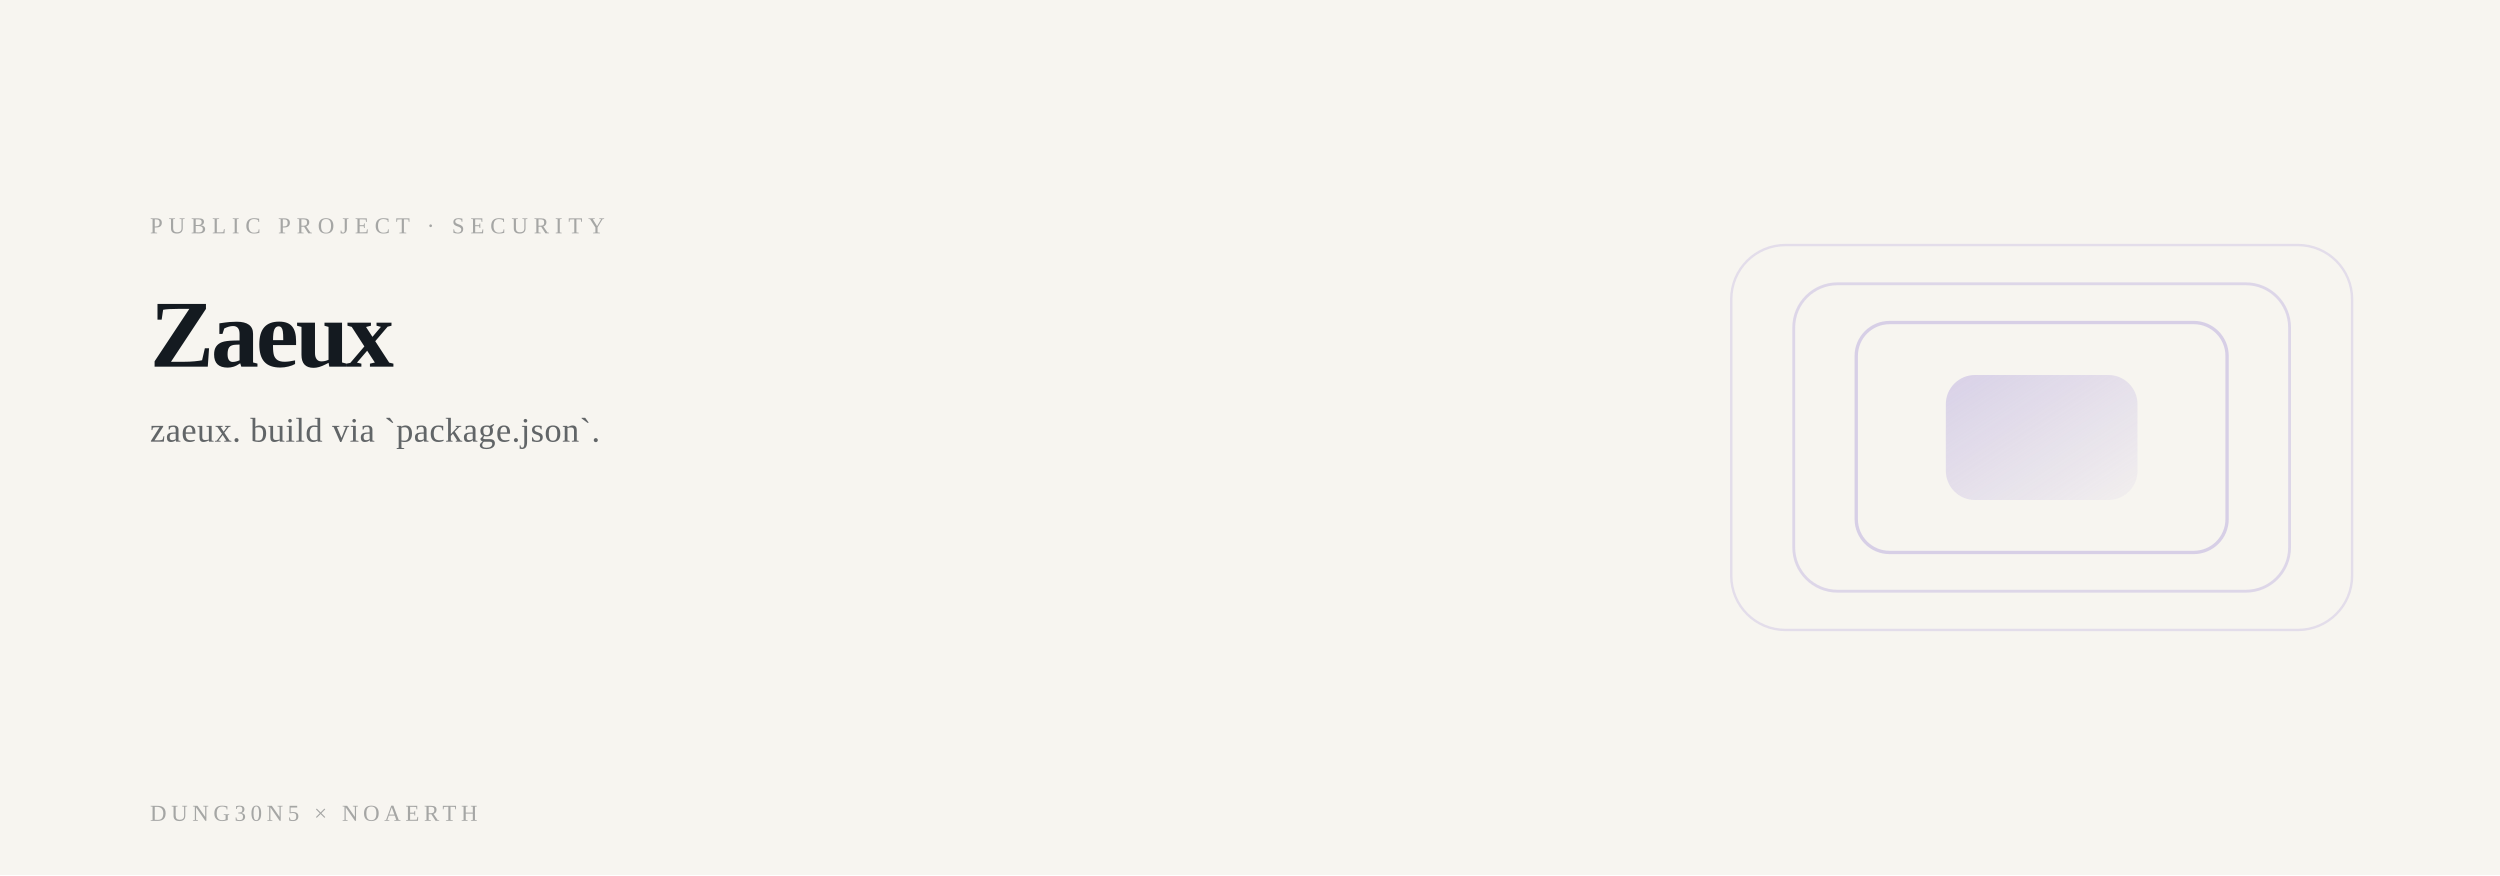
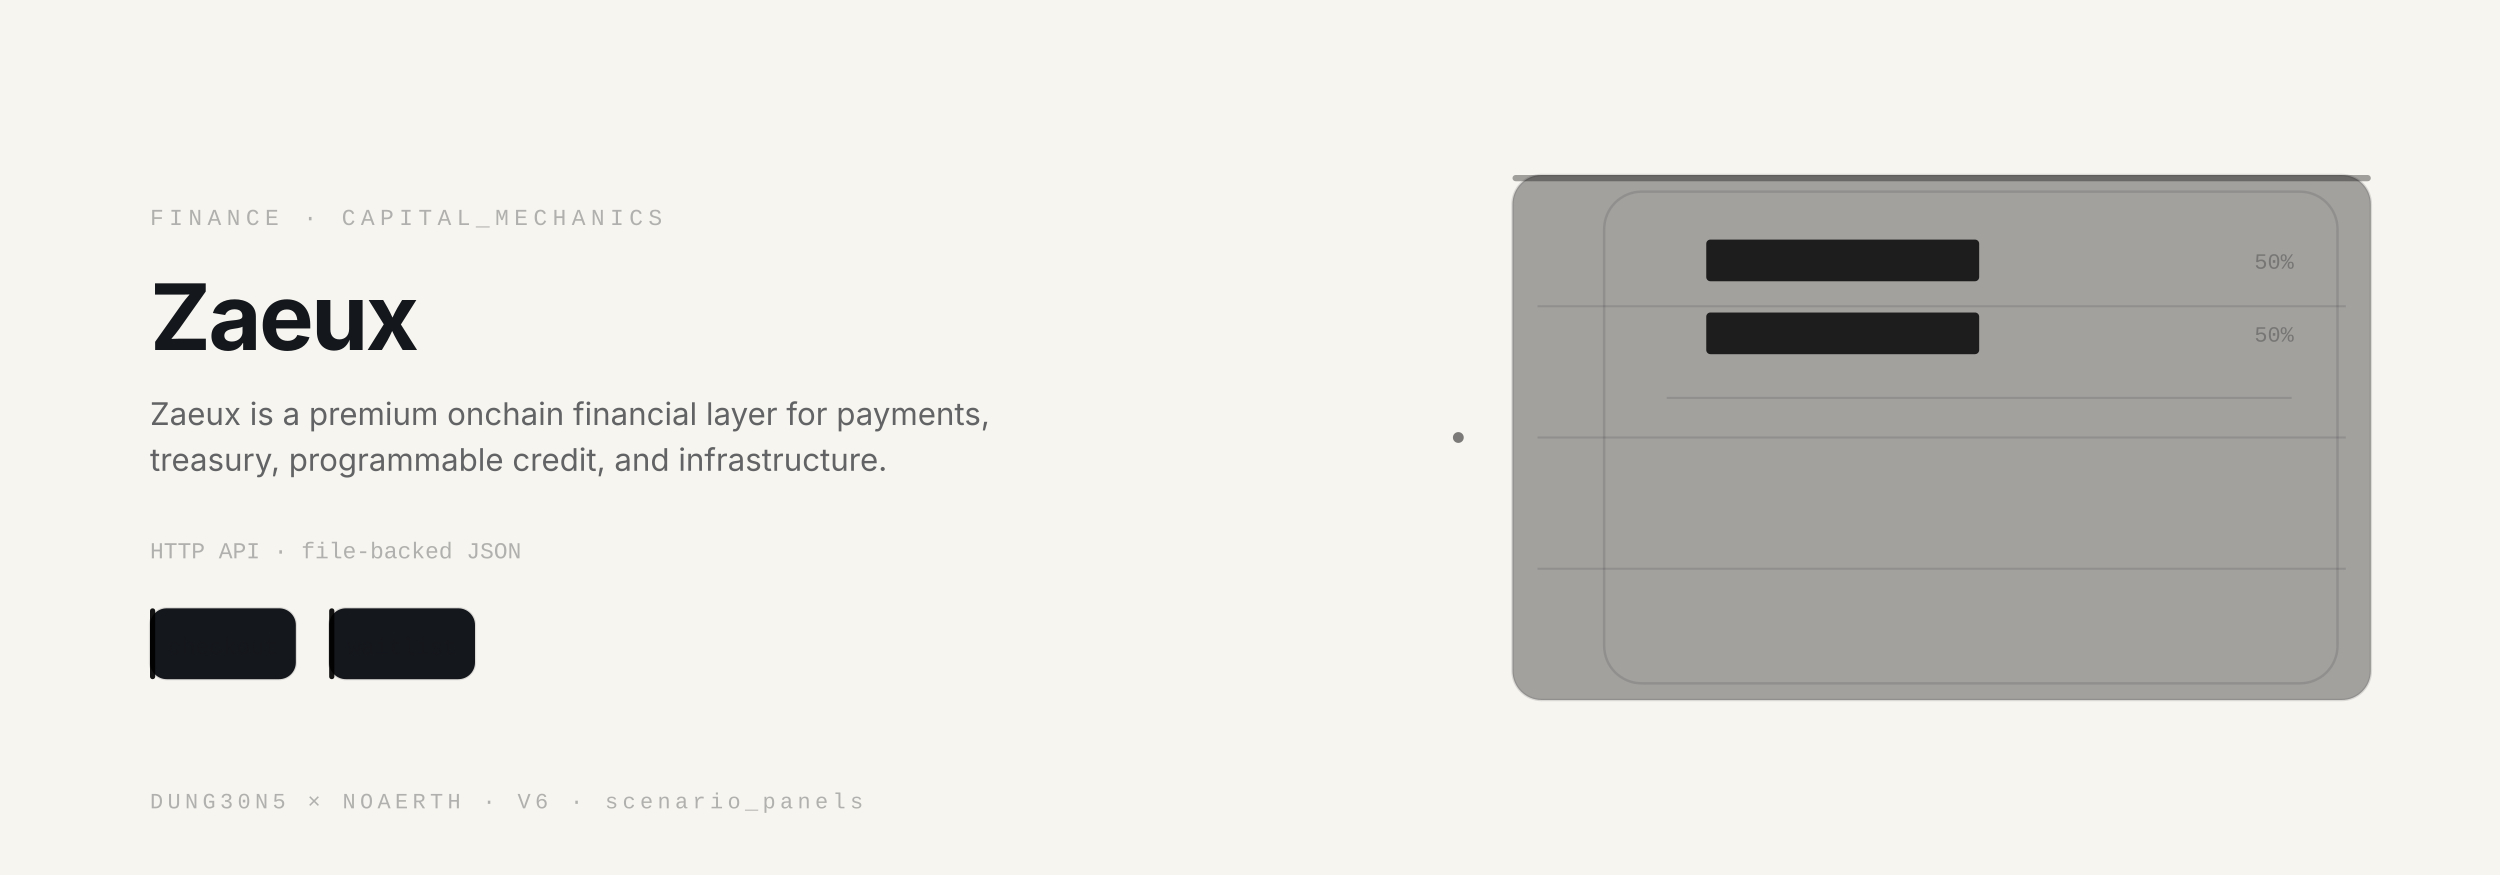
- <svg xmlns="http://www.w3.org/2000/svg" viewBox="0 0 1200 420" width="1200" height="420" role="img" aria-label="Zaeux: gated channels passing through a sealed boundary. Motion depicts records cross a trust boundary, get validated, and are held or rejected.">
-   <defs>
-     <linearGradient id="hero-zaeux-light-a" x1="0" y1="0" x2="1" y2="1">
-       <stop offset="0" stop-color="#9d8bd6" stop-opacity="0.85" />
-       <stop offset="1" stop-color="#9d8bd6" stop-opacity="0.15" />
-     </linearGradient>
-   </defs>
+ <svg xmlns="http://www.w3.org/2000/svg" viewBox="0 0 1200 420" width="1200" height="420" role="img" aria-label="Zaeux: value enters, allocates across positions, and settles">
  <rect width="1200" height="420" fill="#f7f5f0" />
-   <rect x="891" y="154.82" width="178" height="110.36" rx="16" fill="none" stroke="#9d8bd6" stroke-width="1.60" opacity="0.36" />
-   <rect x="861" y="136.22" width="238" height="147.56" rx="21" fill="none" stroke="#9d8bd6" stroke-width="1.38" opacity="0.29" />
-   <rect x="831" y="117.62" width="298" height="184.76" rx="26" fill="none" stroke="#9d8bd6" stroke-width="1.16" opacity="0.23" />
-   <rect x="934" y="180" width="92" height="60" rx="14" fill="url(#hero-zaeux-light-a)" opacity="0.40" />
-   <text x="72" y="112" fill="#141a205c" font-size="11" letter-spacing="2.8">PUBLIC PROJECT · SECURITY</text>
-   <text x="72" y="176" fill="#141a20" font-size="46" font-weight="660" letter-spacing="-1.4">Zaeux</text>
-   <text x="72" y="212" fill="#141a20a8" font-size="16.5" letter-spacing="0.2">zaeux. build via `package.json`.</text>
-   <rect x="72" y="266" width="106" height="40" rx="9" fill="#141a20" fill-opacity="0.05" stroke="#f4efe424" stroke-width="1.1" opacity="0">
-     <animate attributeName="opacity" from="0" to="1" dur="0.5s" begin="0.50s" fill="freeze" />
-   </rect>
-   <rect x="72" y="266" width="2.5" height="40" rx="1.2" fill="#9d8bd6" opacity="0">
-     <animate attributeName="opacity" from="0" to="0.9" dur="0.5s" begin="0.50s" fill="freeze" />
-   </rect>
-   <text x="125" y="291" fill="#141a20" font-size="11.5" text-anchor="middle" font-family="ui-monospace,SFMono-Regular,Menlo,monospace" opacity="0">request<animate attributeName="opacity" from="0" to="1" dur="0.5s" begin="0.65s" fill="freeze" />
-   </text>
-   <rect x="194" y="266" width="106" height="40" rx="9" fill="#141a20" fill-opacity="0.05" stroke="#f4efe424" stroke-width="1.1" opacity="0">
-     <animate attributeName="opacity" from="0" to="1" dur="0.5s" begin="1.00s" fill="freeze" />
-   </rect>
-   <rect x="194" y="266" width="2.5" height="40" rx="1.2" fill="#9d8bd6" opacity="0">
-     <animate attributeName="opacity" from="0" to="0.9" dur="0.5s" begin="1.00s" fill="freeze" />
-   </rect>
-   <text x="247" y="291" fill="#141a20" font-size="11.5" text-anchor="middle" font-family="ui-monospace,SFMono-Regular,Menlo,monospace" opacity="0">authenticate<animate attributeName="opacity" from="0" to="1" dur="0.5s" begin="1.15s" fill="freeze" />
-   </text>
-   <rect x="316" y="266" width="106" height="40" rx="9" fill="#141a20" fill-opacity="0.05" stroke="#f4efe424" stroke-width="1.1" opacity="0">
-     <animate attributeName="opacity" from="0" to="1" dur="0.5s" begin="1.50s" fill="freeze" />
-   </rect>
-   <rect x="316" y="266" width="2.5" height="40" rx="1.2" fill="#9d8bd6" opacity="0">
-     <animate attributeName="opacity" from="0" to="0.9" dur="0.5s" begin="1.50s" fill="freeze" />
-   </rect>
-   <text x="369" y="291" fill="#141a20" font-size="11.5" text-anchor="middle" font-family="ui-monospace,SFMono-Regular,Menlo,monospace" opacity="0">authorise<animate attributeName="opacity" from="0" to="1" dur="0.5s" begin="1.65s" fill="freeze" />
-   </text>
-   <rect x="438" y="266" width="106" height="40" rx="9" fill="#141a20" fill-opacity="0.05" stroke="#f4efe424" stroke-width="1.1" opacity="0">
-     <animate attributeName="opacity" from="0" to="1" dur="0.5s" begin="2.00s" fill="freeze" />
-   </rect>
-   <rect x="438" y="266" width="2.5" height="40" rx="1.2" fill="#e7c27a" opacity="0">
-     <animate attributeName="opacity" from="0" to="0.9" dur="0.5s" begin="2.00s" fill="freeze" />
-   </rect>
-   <text x="491" y="291" fill="#141a20" font-size="11.5" text-anchor="middle" font-family="ui-monospace,SFMono-Regular,Menlo,monospace" opacity="0">record<animate attributeName="opacity" from="0" to="1" dur="0.5s" begin="2.15s" fill="freeze" />
-   </text>
-   <rect x="560" y="266" width="106" height="40" rx="9" fill="#141a20" fill-opacity="0.05" stroke="#f4efe424" stroke-width="1.1" opacity="0">
-     <animate attributeName="opacity" from="0" to="1" dur="0.5s" begin="2.50s" fill="freeze" />
-   </rect>
-   <rect x="560" y="266" width="2.5" height="40" rx="1.2" fill="#e0796b" opacity="0">
-     <animate attributeName="opacity" from="0" to="0.9" dur="0.5s" begin="2.50s" fill="freeze" />
-   </rect>
-   <text x="613" y="291" fill="#141a20" font-size="11.5" text-anchor="middle" font-family="ui-monospace,SFMono-Regular,Menlo,monospace" opacity="0">reject<animate attributeName="opacity" from="0" to="1" dur="0.5s" begin="2.65s" fill="freeze" />
-   </text>
-   <text x="72" y="394" fill="#141a205c" font-size="11" letter-spacing="2.2">DUNG30N5 × NOAERTH</text>
+   <text x="72" y="108" font-family="ui-monospace, SFMono-Regular, Menlo, Monaco, Consolas, 'Liberation Mono', monospace" font-size="11" letter-spacing="2.6" fill="#14171c4f">FINANCE · CAPITAL_MECHANICS</text>
+   <text x="72" y="168" font-family="-apple-system, BlinkMacSystemFont, 'Segoe UI', Inter, Helvetica, Arial, sans-serif" font-size="44" font-weight="660" letter-spacing="-1.2" fill="#14171c">Zaeux</text>
+   <text x="72" y="204" font-family="-apple-system, BlinkMacSystemFont, 'Segoe UI', Inter, Helvetica, Arial, sans-serif" font-size="15" fill="#14171ca8">Zaeux is a premium onchain financial layer for payments,</text>
+   <text x="72" y="226" font-family="-apple-system, BlinkMacSystemFont, 'Segoe UI', Inter, Helvetica, Arial, sans-serif" font-size="15" fill="#14171ca8">treasury, programmable credit, and infrastructure.</text>
+   <text x="72" y="268" font-family="ui-monospace, SFMono-Regular, Menlo, Monaco, Consolas, 'Liberation Mono', monospace" font-size="11" fill="#14171c4f">HTTP API · file-backed JSON</text>
+   <rect x="72.0" y="292.0" width="70.0" height="34.0" rx="8" fill="#14171c" stroke="#14171c1f" stroke-width="1.1" />
+   <rect x="72.0" y="292.0" width="2.5" height="34.0" rx="1.2" fill="amber" opacity="0.92" />
+   <text x="107.0" y="314" font-family="ui-monospace, SFMono-Regular, Menlo, Monaco, Consolas, 'Liberation Mono', monospace" font-size="11" fill="#14171c" fill-opacity="0.82" text-anchor="middle">checkout</text>
+   <rect x="158.0" y="292.0" width="70.0" height="34.0" rx="8" fill="#14171c" stroke="#14171c1f" stroke-width="1.1" />
+   <rect x="158.0" y="292.0" width="2.5" height="34.0" rx="1.2" fill="mint" opacity="0.92" />
+   <text x="193.0" y="314" font-family="ui-monospace, SFMono-Regular, Menlo, Monaco, Consolas, 'Liberation Mono', monospace" font-size="11" fill="#14171c" fill-opacity="0.82" text-anchor="middle">waitlist</text>
+   <rect x="726.0" y="84.0" width="412.0" height="252.0" rx="14" fill="amber" fill-opacity="0.34" />
+   <line x1="740.0" y1="85.0" x2="1124.0" y2="85.0" stroke="amber" stroke-width="1.6" opacity="0.4" />
+   <rect x="726.0" y="84.0" width="412.0" height="252.0" rx="14" fill="none" stroke="#14171c1f" stroke-width="1.2" />
+   <line x1="738.0" y1="147.0" x2="1126.0" y2="147.0" stroke="#14171c1f" stroke-width="1" />
+   <line x1="738.0" y1="210.0" x2="1126.0" y2="210.0" stroke="#14171c1f" stroke-width="1" />
+   <line x1="738.0" y1="273.0" x2="1126.0" y2="273.0" stroke="#14171c1f" stroke-width="1" />
+   <rect x="726.0" y="84.0" width="412.0" height="3" rx="1.5" fill="amber" opacity="0.35" />
+   <path d="M1094.0 302.0 h20 M1104.0 292.0 v20" stroke="mint" stroke-width="1.4" opacity="0.6" />
+   <rect x="770" y="92" width="352" height="236" rx="18" fill="none" stroke="#14171c1f" stroke-width="1.2" />
+   <rect x="819.0" y="115.0" width="131.0" height="20.0" rx="2" fill="mint" opacity="0.82" />
+   <text x="1101" y="129" font-family="ui-monospace, SFMono-Regular, Menlo, Monaco, Consolas, 'Liberation Mono', monospace" font-size="10.5" fill="#14171c4f" text-anchor="end">50%</text>
+   <rect x="819.0" y="150.0" width="131.0" height="20.0" rx="2" fill="amber" opacity="0.82" />
+   <text x="1101" y="164" font-family="ui-monospace, SFMono-Regular, Menlo, Monaco, Consolas, 'Liberation Mono', monospace" font-size="10.5" fill="#14171c4f" text-anchor="end">50%</text>
+   <line x1="800" y1="191" x2="1100" y2="191" stroke="#14171c1f" stroke-width="1" />
+   <circle cx="700.0" cy="210.0" r="2.6" fill="amber" opacity="0.5" />
+   <text x="72" y="388" font-family="ui-monospace, SFMono-Regular, Menlo, Monaco, Consolas, 'Liberation Mono', monospace" font-size="10.5" letter-spacing="2.1" fill="#14171c4f">DUNG30N5 × NOAERTH · V6 · scenario_panels</text>
</svg>
